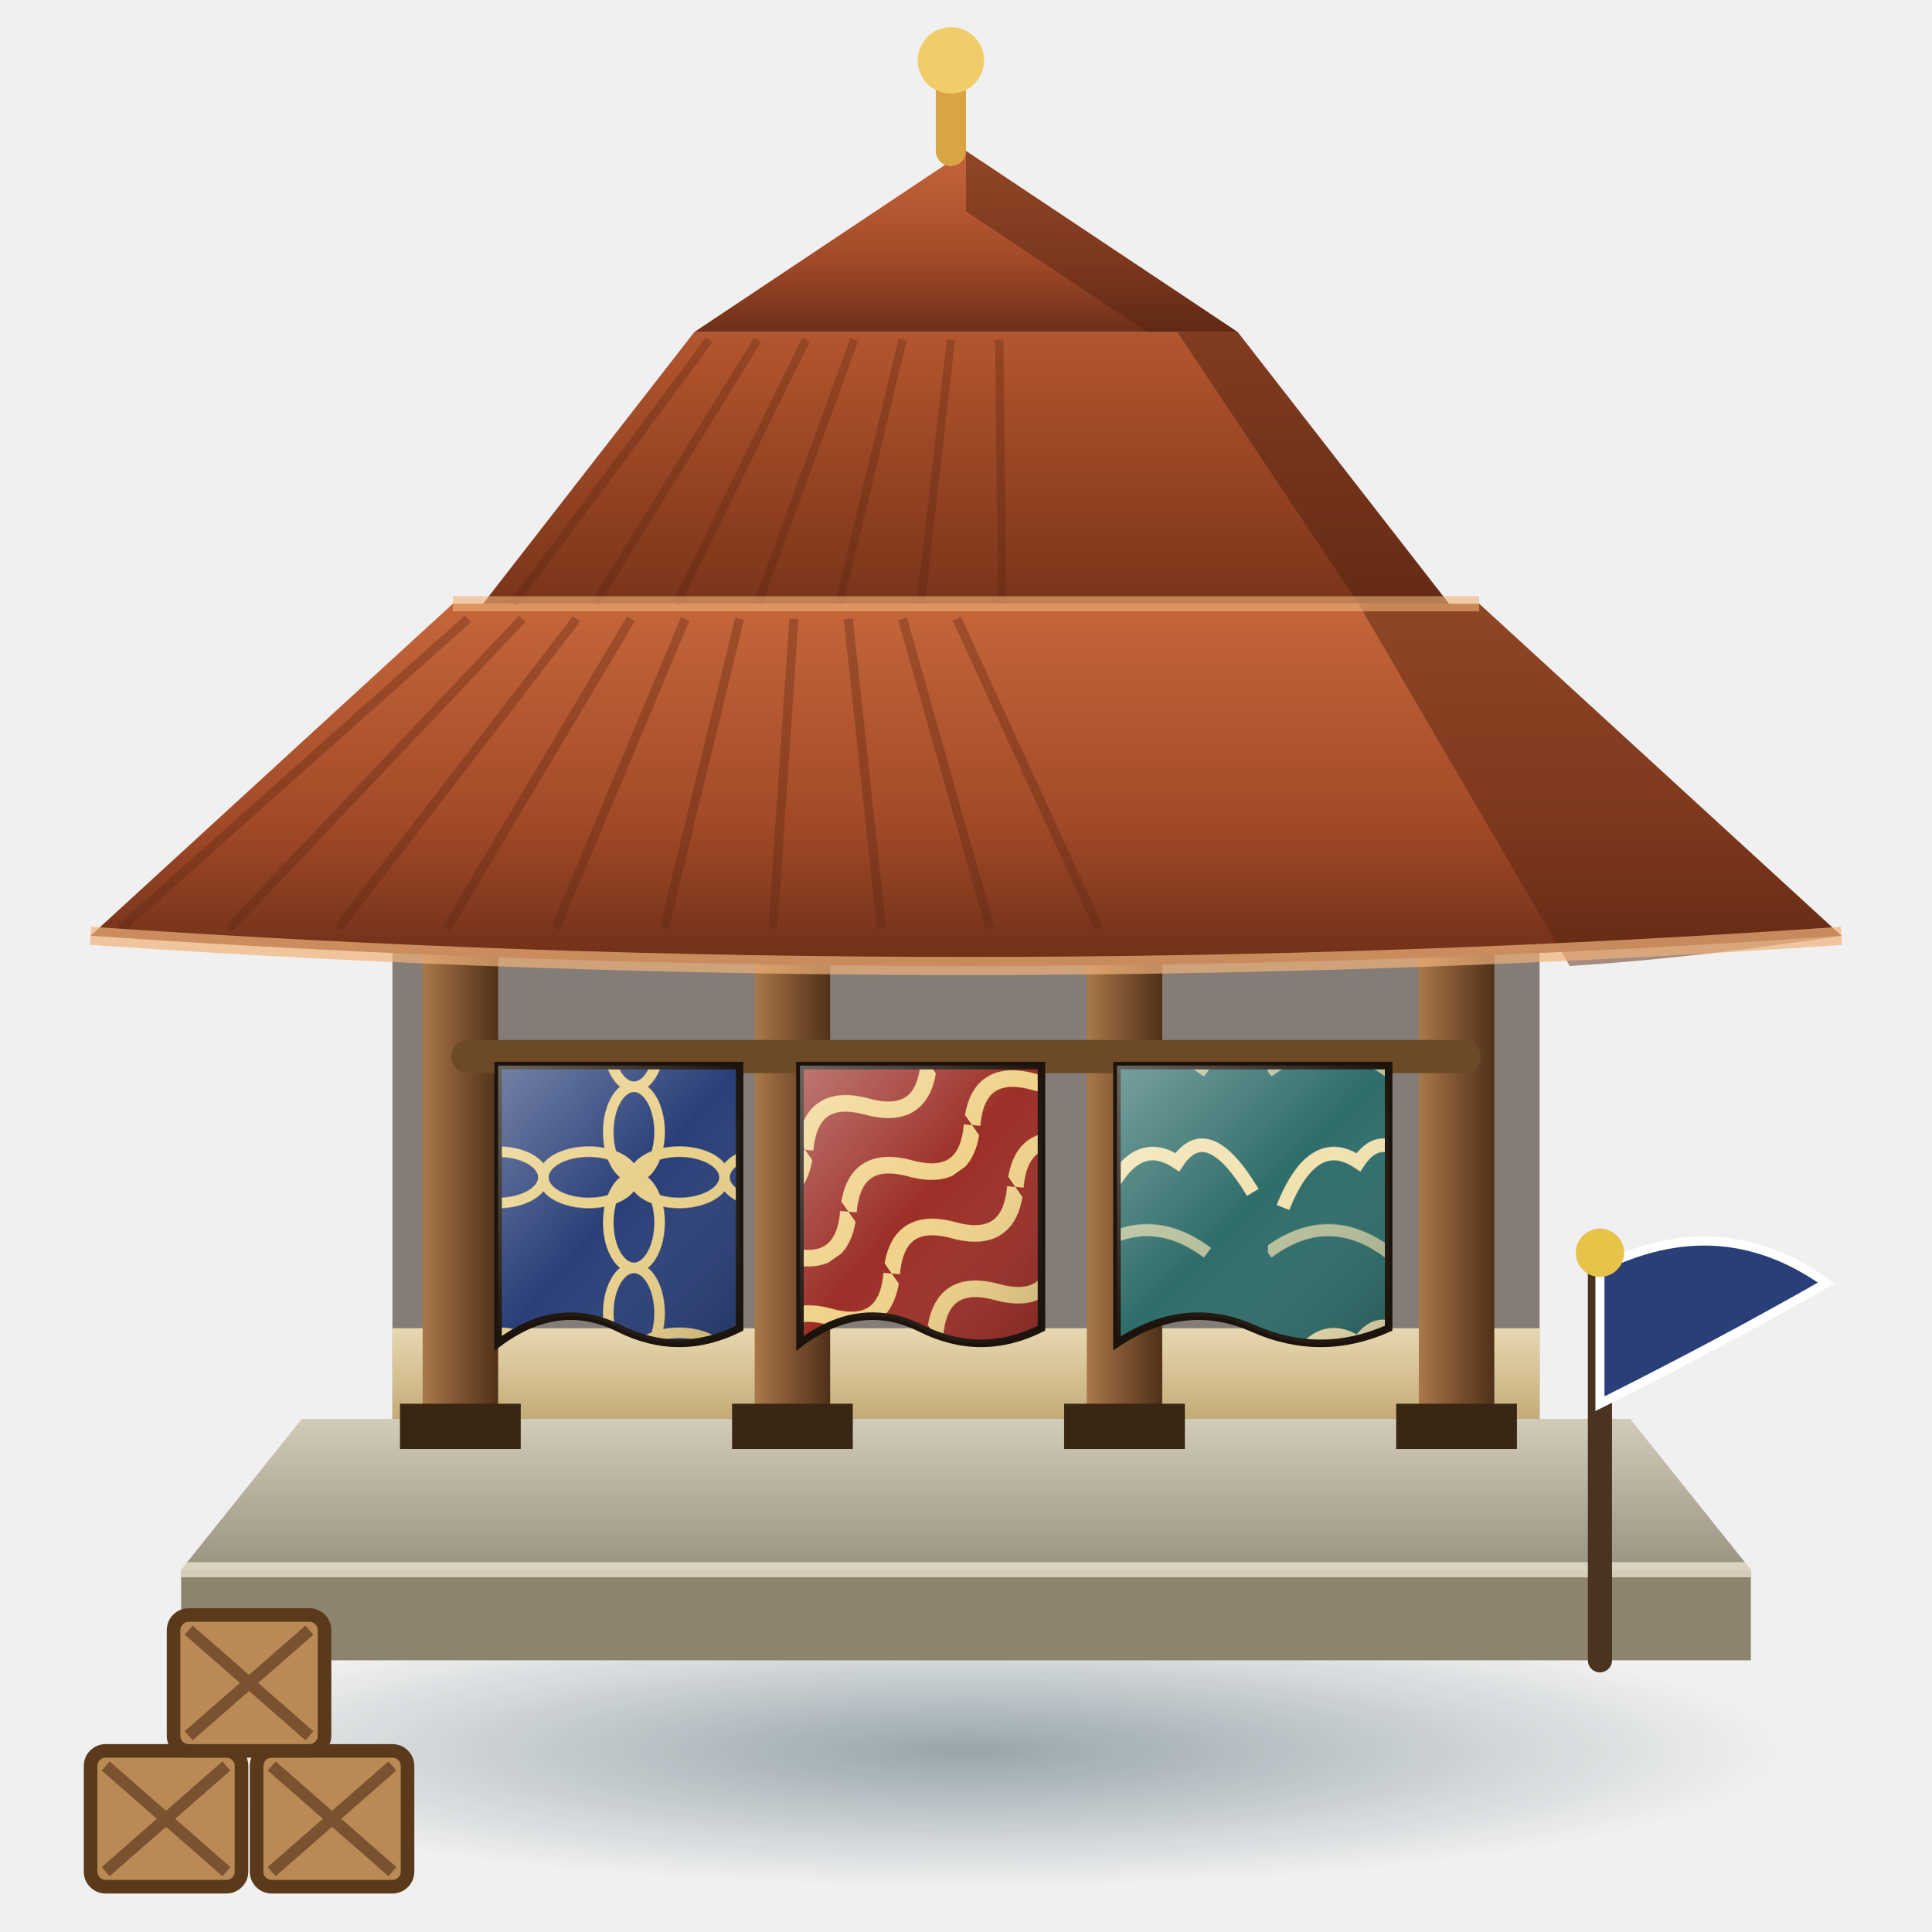
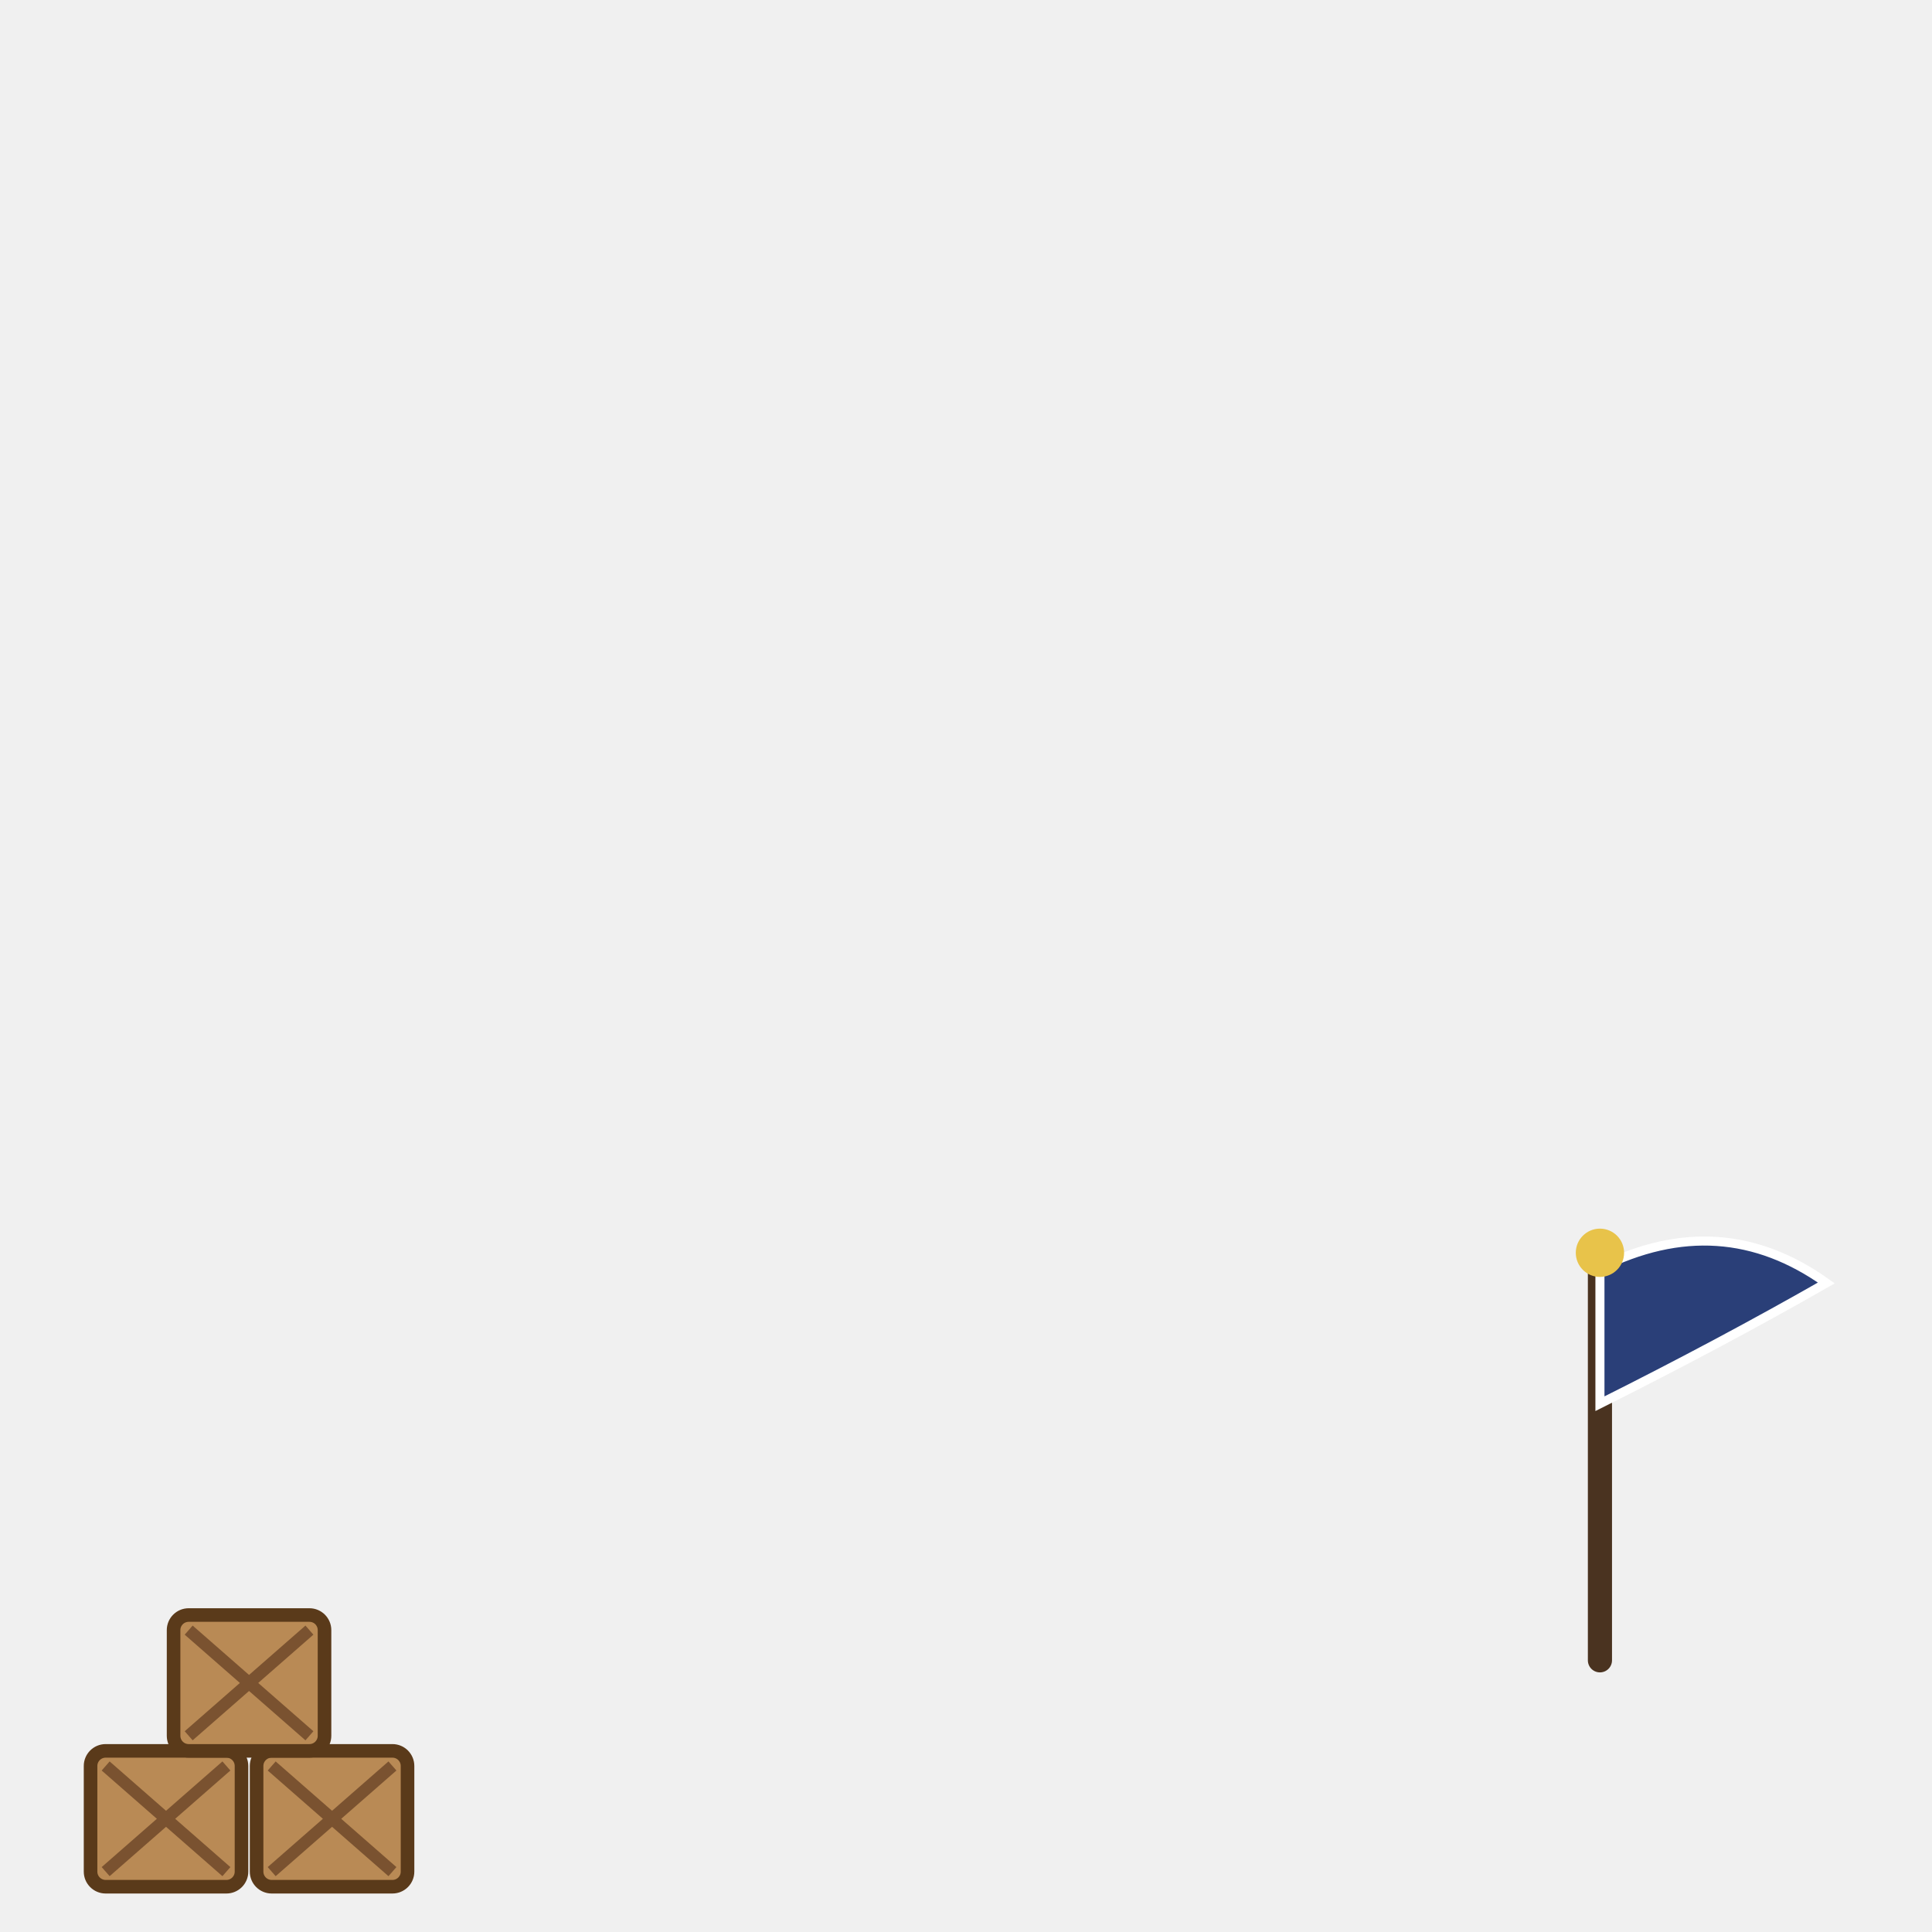
<svg xmlns="http://www.w3.org/2000/svg" viewBox="0 0 128 128" width="128" height="128">
-   <defs>
-     <radialGradient id="sh" cx="0.5" cy="0.5" r="0.5">
-       <stop offset="0" stop-color="#062c3b" stop-opacity="0.38" />
-       <stop offset="1" stop-color="#062c3b" stop-opacity="0" />
-     </radialGradient>
-     <linearGradient id="gr" x1="0" y1="0" x2="0" y2="1">
-       <stop offset="0" stop-color="#8ccf63" />
-       <stop offset="0.55" stop-color="#5fae48" />
-       <stop offset="1" stop-color="#3f8a3c" />
-     </linearGradient>
-     <linearGradient id="gr2" x1="0" y1="0" x2="0" y2="1">
-       <stop offset="0" stop-color="#7cc65a" />
-       <stop offset="1" stop-color="#4a9a3f" />
-     </linearGradient>
-     <linearGradient id="wood" x1="0" y1="0" x2="1" y2="0">
-       <stop offset="0" stop-color="#a9794a" />
-       <stop offset="0.5" stop-color="#7d5230" />
-       <stop offset="1" stop-color="#4f3119" />
-     </linearGradient>
-     <linearGradient id="trunk" x1="0" y1="0" x2="1" y2="0">
-       <stop offset="0" stop-color="#a88457" />
-       <stop offset="0.45" stop-color="#7a5a38" />
-       <stop offset="1" stop-color="#4a3320" />
-     </linearGradient>
-     <pattern id="pk" width="12" height="12" patternUnits="userSpaceOnUse">
-       <rect width="12" height="12" fill="#2a3f78" />
-       <g fill="none" stroke="#e9d08a" stroke-width=".7">
-         <ellipse cx="3" cy="6" rx="3" ry="1.7" />
-         <ellipse cx="9" cy="6" rx="3" ry="1.7" />
-         <ellipse cx="6" cy="3" rx="1.7" ry="3" />
-         <ellipse cx="6" cy="9" rx="1.7" ry="3" />
-       </g>
-       <circle cx="6" cy="6" r=".8" fill="#e9d08a" />
-     </pattern>
-     <pattern id="pp" width="10" height="10" patternUnits="userSpaceOnUse" patternTransform="rotate(-35)">
-       <rect width="10" height="10" fill="#9c2f27" />
-       <path d="M0 3Q2.5 0 5 3T10 3M0 8Q2.5 5 5 8T10 8" stroke="#f0d28a" stroke-width="1.1" fill="none" />
-     </pattern>
-     <pattern id="pm" width="12" height="12" patternUnits="userSpaceOnUse">
-       <rect width="12" height="12" fill="#2f6d6a" />
-       <path d="M1 8Q3 3 6 5Q8 2 11 7" stroke="#f1e2b0" stroke-width=".9" fill="none" />
-       <path d="M0 11Q4 8 8 11" stroke="#f1e2b0" stroke-width=".8" fill="none" opacity=".7" />
-     </pattern>
-     <linearGradient id="roof" x1="0" y1="0" x2="0" y2="1">
-       <stop offset="0" stop-color="#c5663a" />
-       <stop offset="0.6" stop-color="#a24a28" />
-       <stop offset="1" stop-color="#6e2f18" />
-     </linearGradient>
-     <linearGradient id="roof2" x1="0" y1="0" x2="0" y2="1">
-       <stop offset="0" stop-color="#b4562f" />
-       <stop offset="1" stop-color="#7a3419" />
-     </linearGradient>
-     <linearGradient id="stone" x1="0" y1="0" x2="0" y2="1">
-       <stop offset="0" stop-color="#d3cbb9" />
-       <stop offset="1" stop-color="#9b9382" />
-     </linearGradient>
-     <linearGradient id="floor" x1="0" y1="0" x2="0" y2="1">
-       <stop offset="0" stop-color="#e8d8b0" />
-       <stop offset="1" stop-color="#c4ab78" />
-     </linearGradient>
-     <linearGradient id="sheen" x1="0" y1="0" x2="1" y2="1">
-       <stop offset="0" stop-color="#ffffff" stop-opacity="0.35" />
-       <stop offset="0.5" stop-color="#ffffff" stop-opacity="0" />
-       <stop offset="1" stop-color="#000000" stop-opacity="0.18" />
-     </linearGradient>
-   </defs>
-   <ellipse cx="64" cy="116" rx="54" ry="9" fill="url(#sh)" />
-   <path d="M12 104L20 94H108L116 104Z" fill="url(#stone)" />
-   <path d="M12 104H116V110H12Z" fill="#8c846f" />
-   <path d="M12 104H116" stroke="#f3ecda" stroke-width="1" opacity=".7" />
-   <rect x="26" y="62" width="76" height="32" fill="#2c1d12" opacity=".55" />
-   <rect x="26" y="88" width="76" height="6" fill="url(#floor)" />
-   <rect x="28" y="60" width="5" height="36" fill="url(#wood)" />
-   <rect x="26.5" y="93" width="8" height="3" fill="#3a2614" />
-   <rect x="50" y="60" width="5" height="36" fill="url(#wood)" />
-   <rect x="48.5" y="93" width="8" height="3" fill="#3a2614" />
-   <rect x="72" y="60" width="5" height="36" fill="url(#wood)" />
-   <rect x="70.5" y="93" width="8" height="3" fill="#3a2614" />
-   <rect x="94" y="60" width="5" height="36" fill="url(#wood)" />
-   <rect x="92.5" y="93" width="8" height="3" fill="#3a2614" />
-   <rect x="26" y="59" width="76" height="4" fill="#5a3a1c" />
-   <path d="M26 59H102" stroke="#e5b85a" stroke-width="1" opacity=".8" />
-   <path d="M31 70H97" stroke="#6d4a26" stroke-width="2.2" stroke-linecap="round" />
-   <path d="M33 70.6H49V88Q45.0 90 41.0 88T33 89Z" fill="url(#pk)" stroke="#1c140c" stroke-width=".5" />
-   <path d="M33 70.6H49V88Q45.0 90 41.0 88T33 89Z" fill="url(#sheen)" />
-   <path d="M53 70.6H69V88Q65.0 90 61.0 88T53 89Z" fill="url(#pp)" stroke="#1c140c" stroke-width=".5" />
-   <path d="M53 70.6H69V88Q65.0 90 61.0 88T53 89Z" fill="url(#sheen)" />
-   <path d="M74 70.6H92V88Q87.5 90 83.0 88T74 89Z" fill="url(#pm)" stroke="#1c140c" stroke-width=".5" />
-   <path d="M74 70.6H92V88Q87.5 90 83.0 88T74 89Z" fill="url(#sheen)" />
-   <path d="M6 62L30 40H98L122 62Q64 66 6 62Z" fill="url(#roof)" />
-   <path d="M98 40L122 62Q112 63.5 104 64L90 40Z" fill="#5a2612" opacity=".5" />
-   <path d="M8.0 61.5L31.0 41M8.0 61.5" stroke="#5a2612" stroke-width=".6" opacity=".35" />
-   <path d="M15.2 61.5L34.6 41M15.2 61.5" stroke="#5a2612" stroke-width=".6" opacity=".35" />
-   <path d="M22.4 61.5L38.2 41M22.4 61.5" stroke="#5a2612" stroke-width=".6" opacity=".35" />
-   <path d="M29.6 61.5L41.8 41M29.6 61.5" stroke="#5a2612" stroke-width=".6" opacity=".35" />
-   <path d="M36.8 61.5L45.4 41M36.8 61.5" stroke="#5a2612" stroke-width=".6" opacity=".35" />
-   <path d="M44.0 61.5L49.0 41M44.0 61.5" stroke="#5a2612" stroke-width=".6" opacity=".35" />
-   <path d="M51.2 61.5L52.6 41M51.2 61.5" stroke="#5a2612" stroke-width=".6" opacity=".35" />
-   <path d="M58.4 61.5L56.2 41M58.4 61.5" stroke="#5a2612" stroke-width=".6" opacity=".35" />
-   <path d="M65.6 61.5L59.8 41M65.6 61.5" stroke="#5a2612" stroke-width=".6" opacity=".35" />
-   <path d="M72.8 61.5L63.4 41M72.8 61.5" stroke="#5a2612" stroke-width=".6" opacity=".35" />
-   <path d="M6 62Q64 66 122 62" stroke="#f0b27a" stroke-width="1.2" fill="none" opacity=".7" />
-   <path d="M32 40L46 22H82L96 40Z" fill="url(#roof2)" />
-   <path d="M82 22L96 40H90L78 22Z" fill="#4f210f" opacity=".5" />
-   <path d="M46 22L64 10 82 22Z" fill="url(#roof)" />
-   <path d="M64 10L82 22H76L64 14Z" fill="#4f210f" opacity=".45" />
-   <path d="M34.0 40L47.0 22.5" stroke="#4f210f" stroke-width=".55" opacity=".3" />
-   <path d="M39.4 40L50.2 22.5" stroke="#4f210f" stroke-width=".55" opacity=".3" />
-   <path d="M44.8 40L53.4 22.5" stroke="#4f210f" stroke-width=".55" opacity=".3" />
-   <path d="M50.2 40L56.6 22.5" stroke="#4f210f" stroke-width=".55" opacity=".3" />
-   <path d="M55.6 40L59.8 22.5" stroke="#4f210f" stroke-width=".55" opacity=".3" />
-   <path d="M61.0 40L63.0 22.5" stroke="#4f210f" stroke-width=".55" opacity=".3" />
-   <path d="M66.4 40L66.2 22.5" stroke="#4f210f" stroke-width=".55" opacity=".3" />
-   <path d="M30 40H98" stroke="#f0b27a" stroke-width="1" opacity=".6" />
-   <path d="M63 10V4" stroke="#d9a441" stroke-width="2" stroke-linecap="round" />
-   <circle cx="63" cy="4" r="2.2" fill="#f1cd6a" />
  <rect x="6.0" y="116.0" width="10" height="9" rx="1" fill="#b98a55" stroke="#5a3a1a" stroke-width=".9" />
  <path d="M7.0 117.0L15.0 124.0M15.0 117.0L7.0 124.0" stroke="#7a5230" stroke-width=".8" />
  <rect x="17.0" y="116.0" width="10" height="9" rx="1" fill="#b98a55" stroke="#5a3a1a" stroke-width=".9" />
  <path d="M18.0 117.0L26.0 124.0M26.0 117.0L18.0 124.0" stroke="#7a5230" stroke-width=".8" />
  <rect x="11.5" y="107.0" width="10" height="9" rx="1" fill="#b98a55" stroke="#5a3a1a" stroke-width=".9" />
  <path d="M12.5 108.0L20.5 115.0M20.5 108.0L12.5 115.0" stroke="#7a5230" stroke-width=".8" />
  <path d="M106 110V84" stroke="#4a3320" stroke-width="1.6" stroke-linecap="round" />
  <path d="M106 84Q114 80 121 85Q114 89 106 93Z" fill="#2a3f78" stroke="#ffffff" stroke-width=".6" />
  <circle cx="106" cy="83" r="1.6" fill="#e8c34a" />
</svg>
